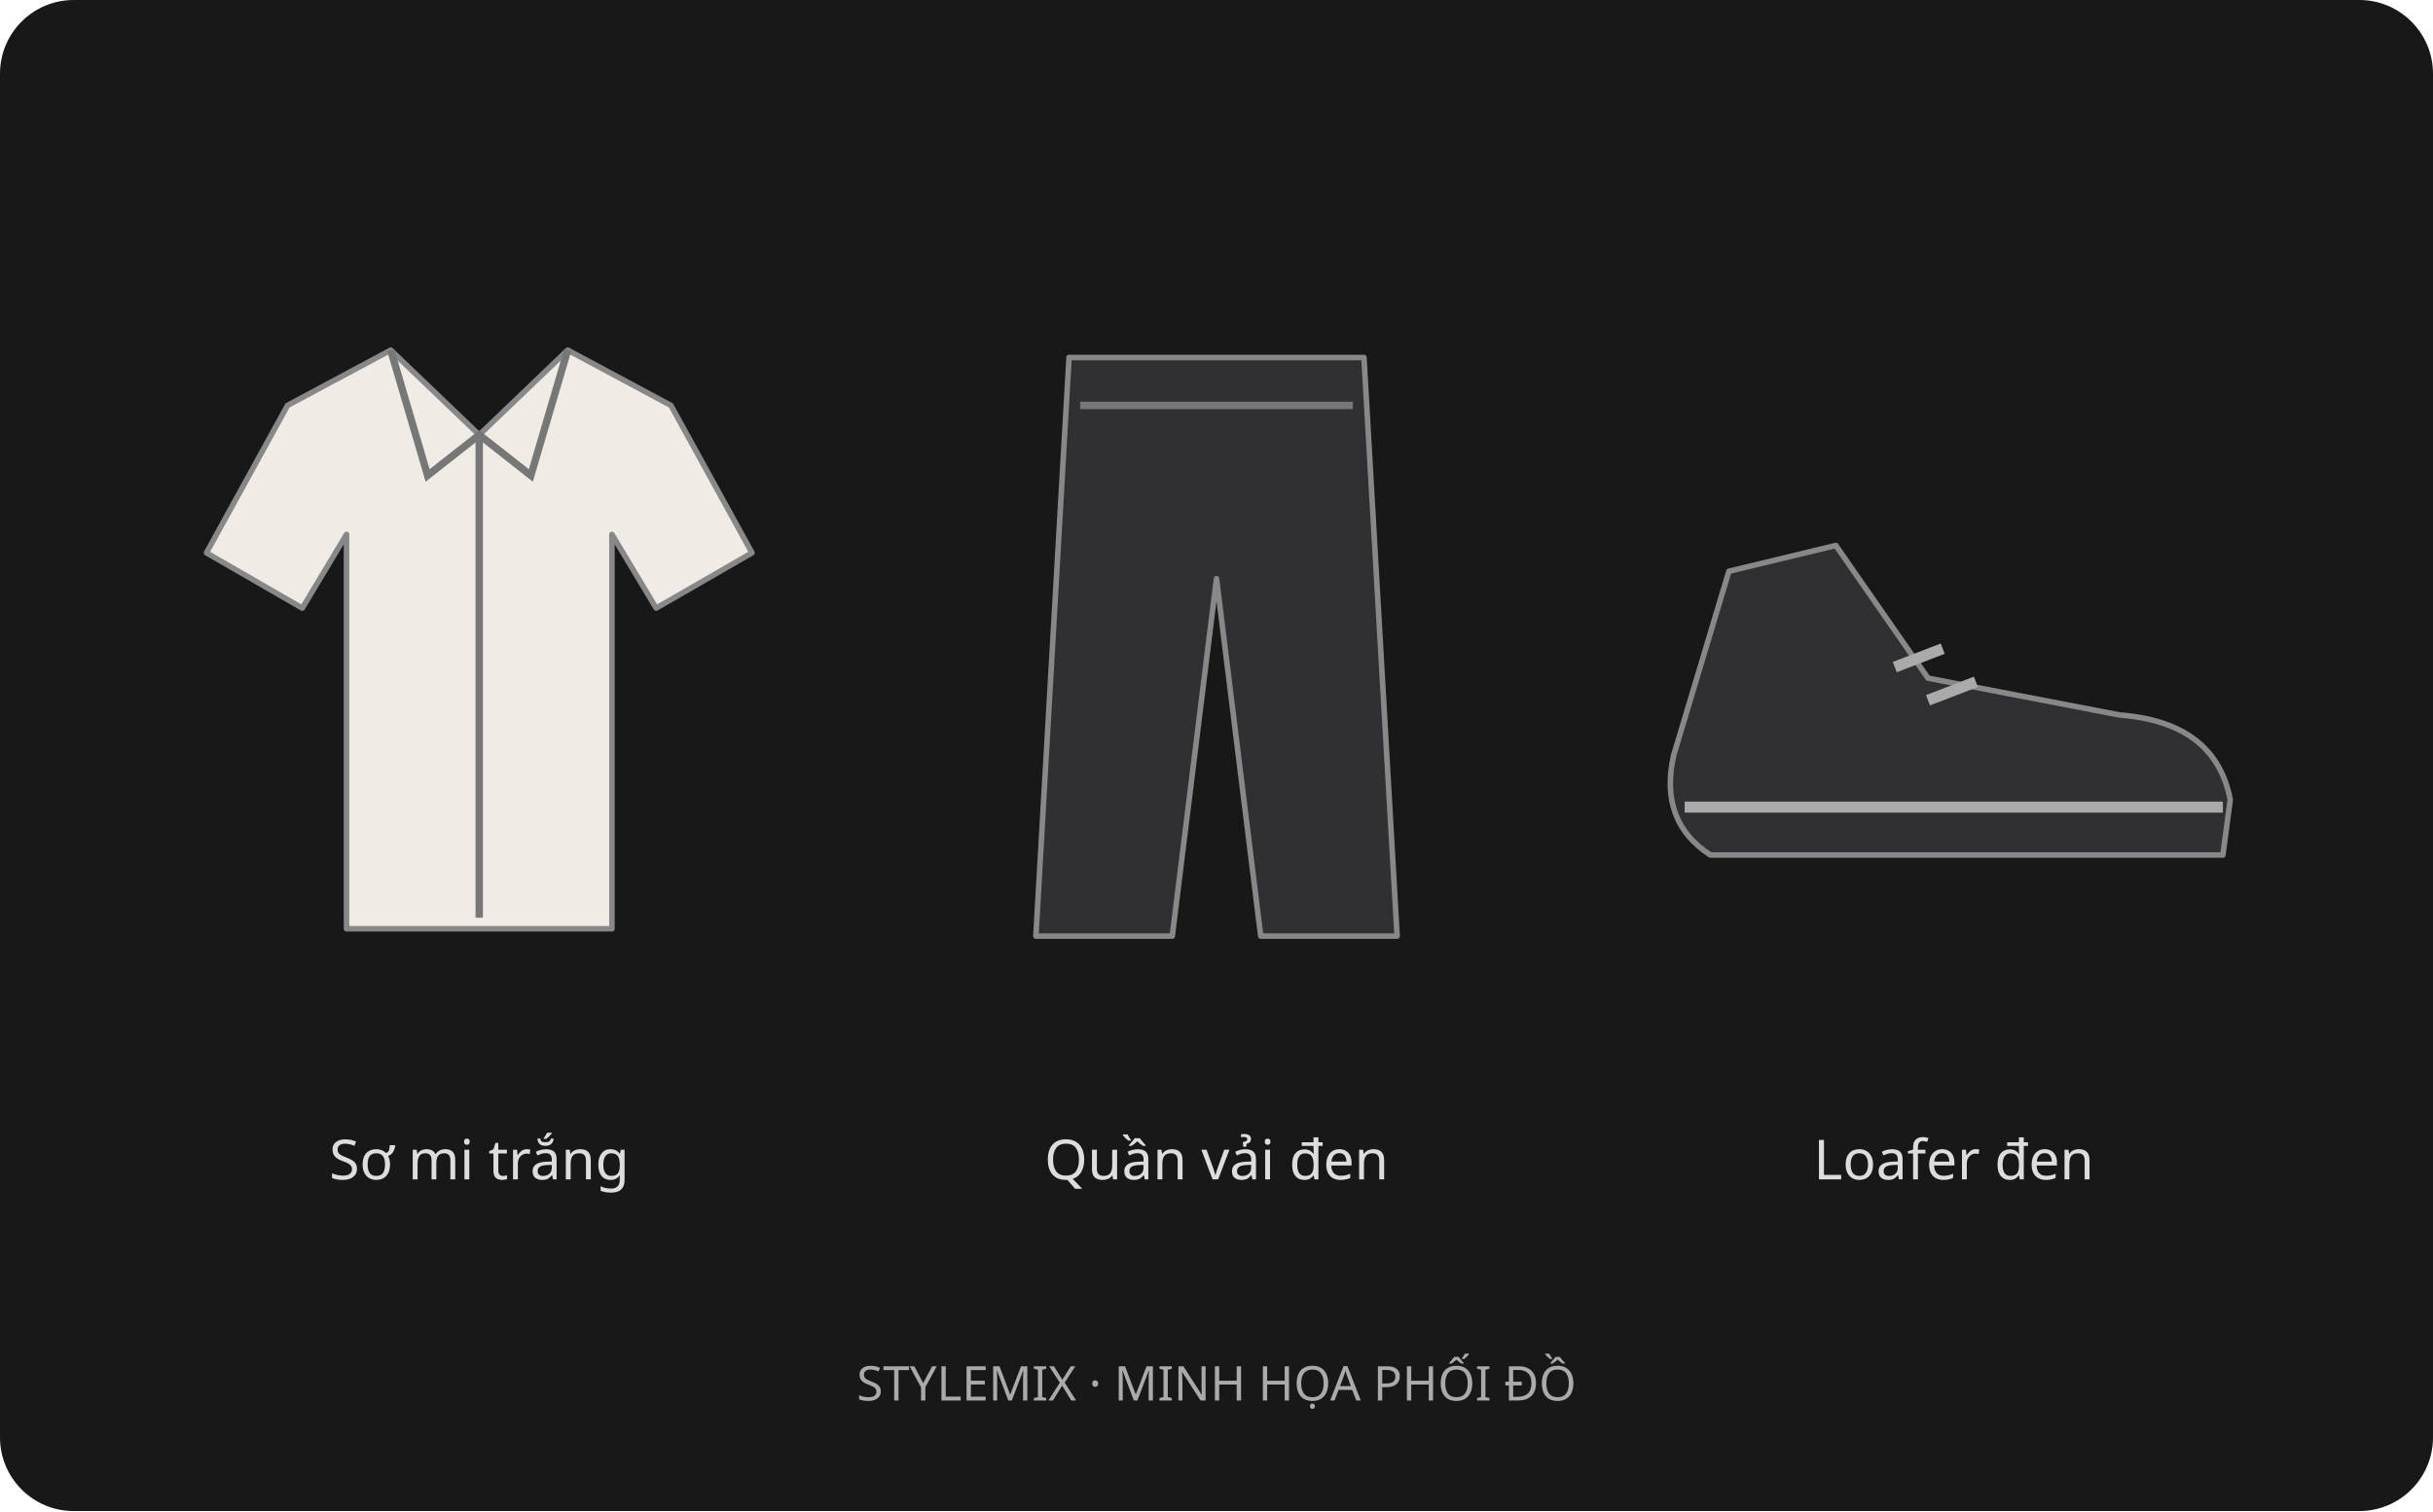
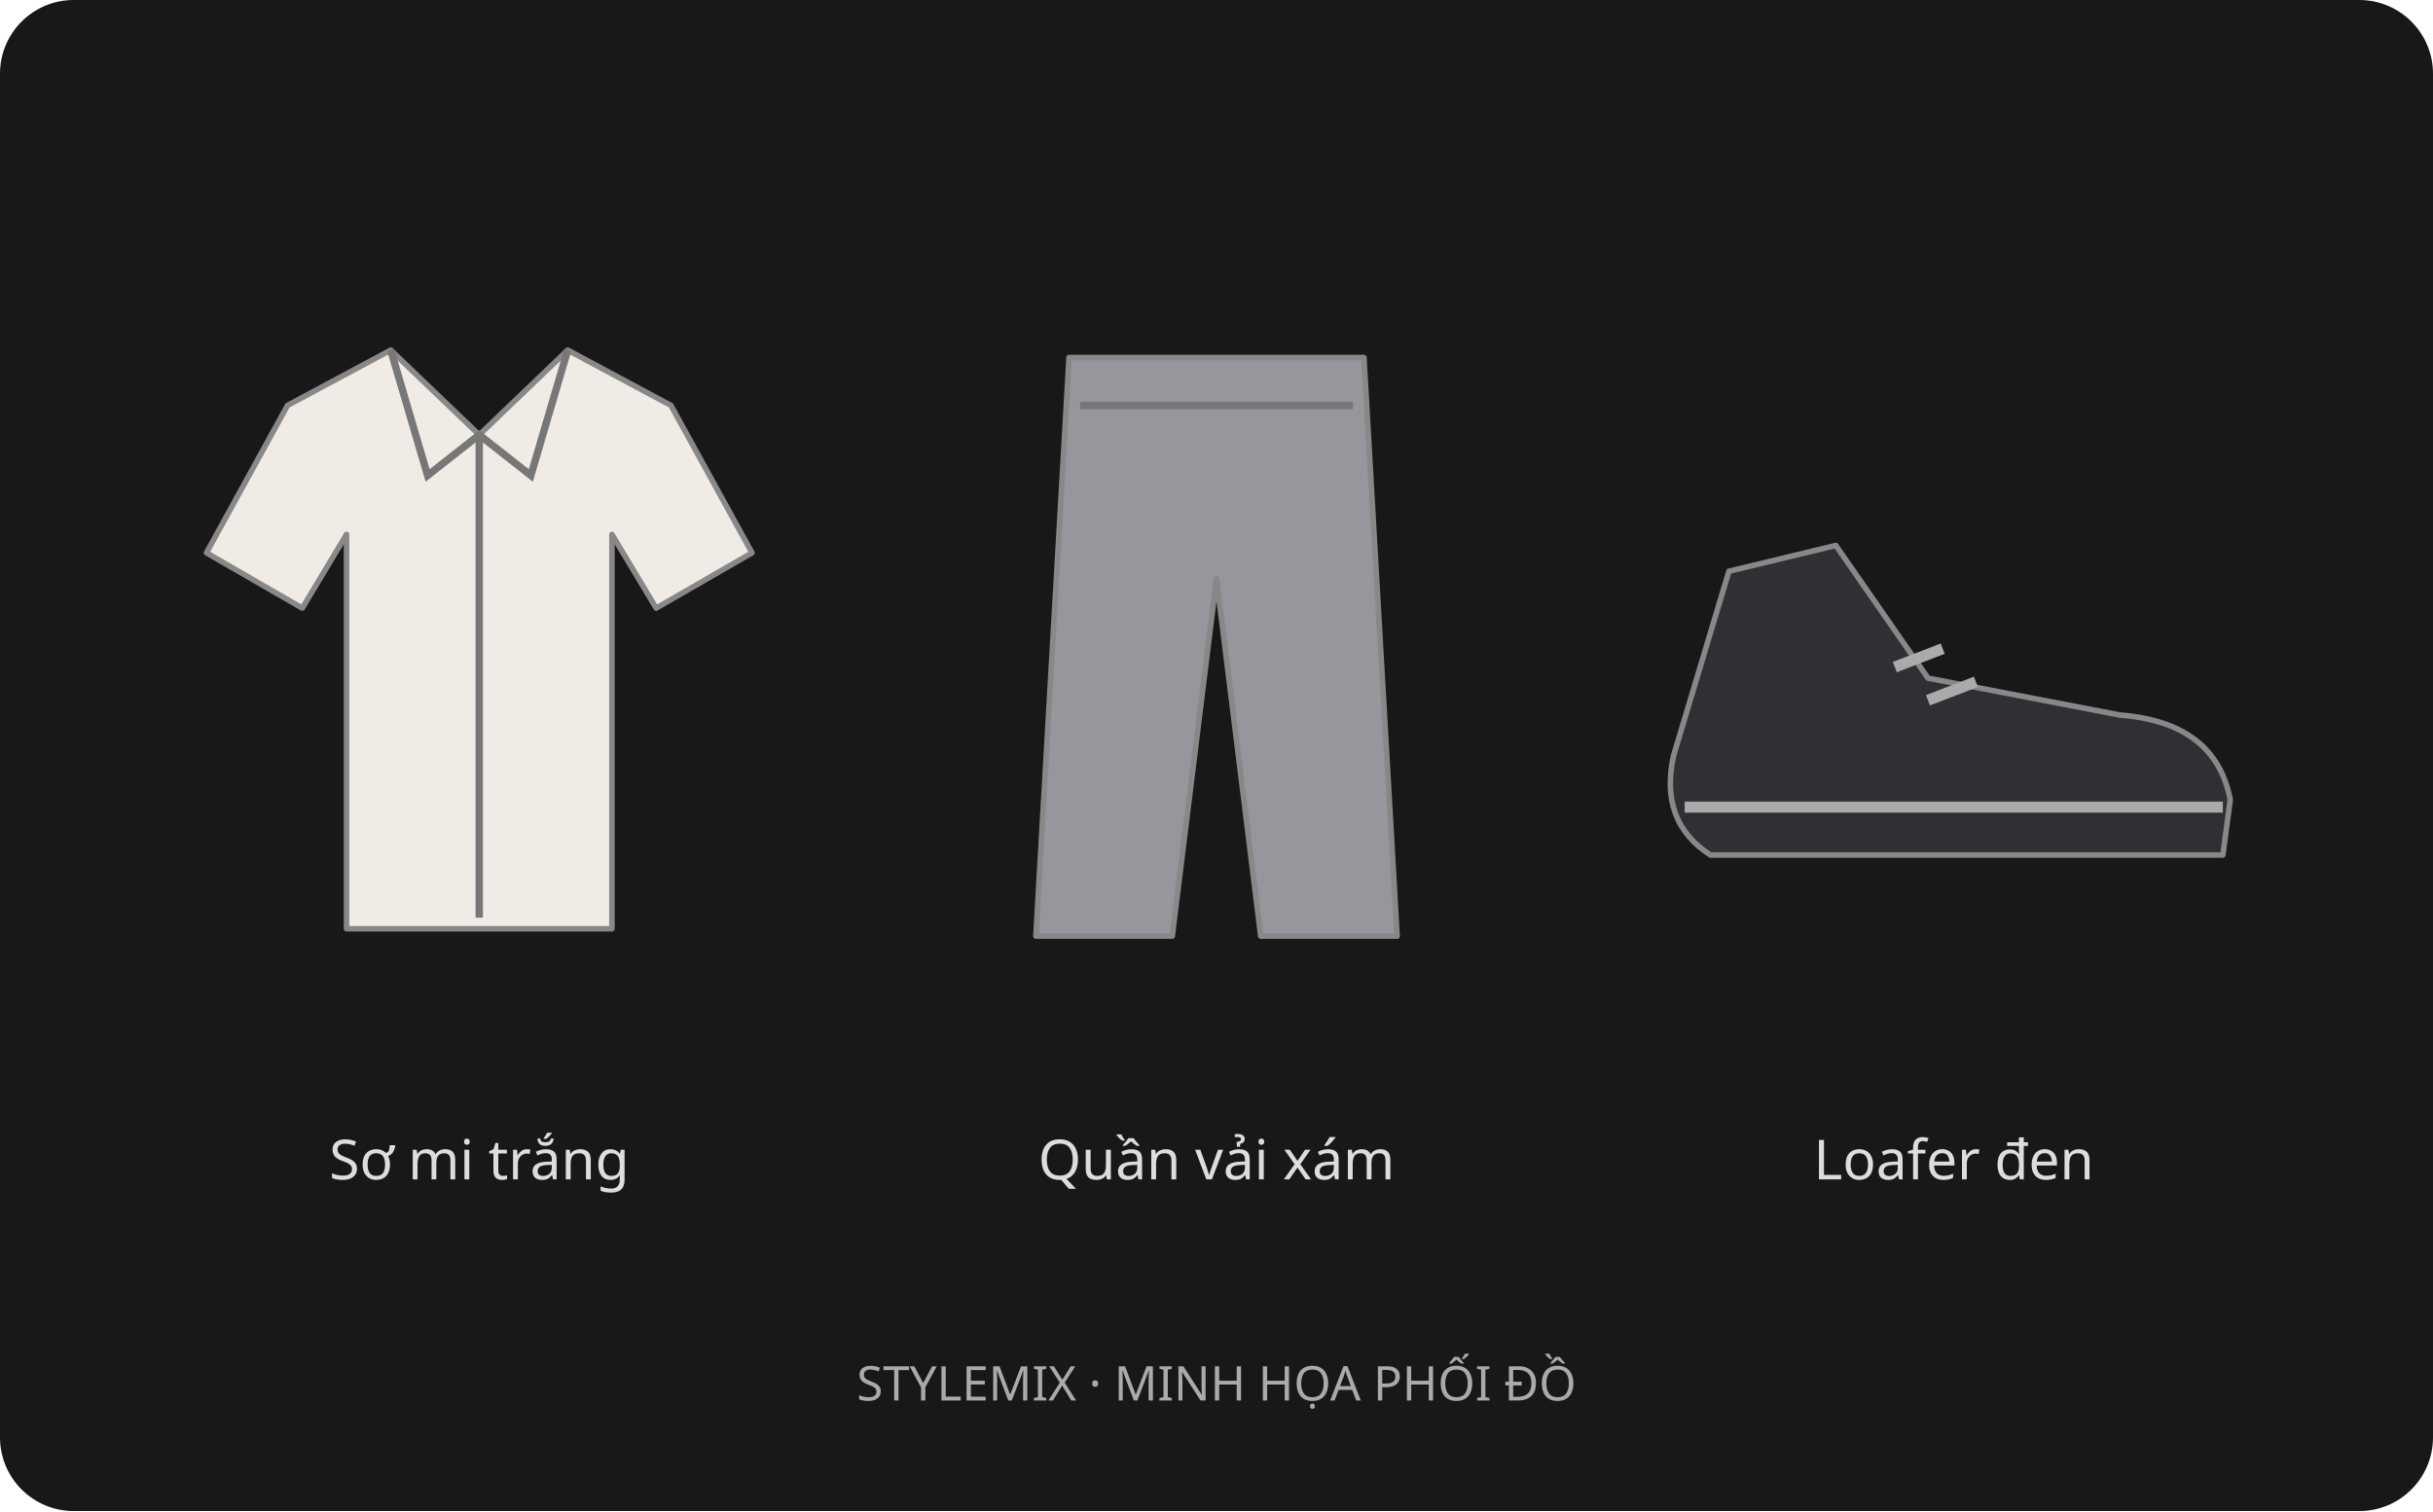
<svg xmlns="http://www.w3.org/2000/svg" viewBox="0 0 660 410" role="img">
  <rect width="660" height="410" rx="20" fill="#181818" />
  <g transform="translate(30,75)">
    <path d="M48 35 76 20 100 43 124 20 152 35 174 75 148 90 136 70 136 177 64 177 64 70 52 90 26 75Z" fill="#f0ece5" stroke="#888" stroke-width="1.5" stroke-linejoin="round" />
    <path d="M76 20 86 54 100 43 114 54 124 20M100 43V174" fill="none" stroke="#777" stroke-width="2" />
  </g>
  <text x="130" y="320" text-anchor="middle" fill="#ddd" font-family="sans-serif" font-size="15">Sơ mi trắng</text>
  <g transform="translate(230,75)">
-     <path d="M60 22H140L149 179H112L100 82 88 179H51Z" fill="#303034" stroke="#888" stroke-width="1.5" stroke-linejoin="round" />
+     <path d="M60 22H140L149 179H112L100 82 88 179H51Z" fill="#96969c" stroke="#888" stroke-width="1.5" stroke-linejoin="round" />
    <path d="M63 35H137" stroke="#777" stroke-width="2" />
  </g>
-   <text x="330" y="320" text-anchor="middle" fill="#ddd" font-family="sans-serif" font-size="15">Quần vải đen</text>
+   <text x="330" y="320" text-anchor="middle" fill="#ddd" font-family="sans-serif" font-size="15">Quần vải xám</text>
  <g transform="translate(430,75)">
    <path d="M39 80 68 73 93 109 145 119Q171 121 175 142L173 157H34Q20 148 24 130Z" fill="#303034" stroke="#888" stroke-width="1.5" stroke-linejoin="round" />
    <path d="M27 144H173M84 106 97 101M93 115 106 110" stroke="#aaa" stroke-width="3" />
  </g>
  <text x="530" y="320" text-anchor="middle" fill="#ddd" font-family="sans-serif" font-size="15">Loafer đen</text>
  <text x="330" y="380" text-anchor="middle" fill="#aaa" font-family="sans-serif" font-size="13">STYLEMIX · MINH HỌA PHỐI ĐỒ</text>
</svg>
